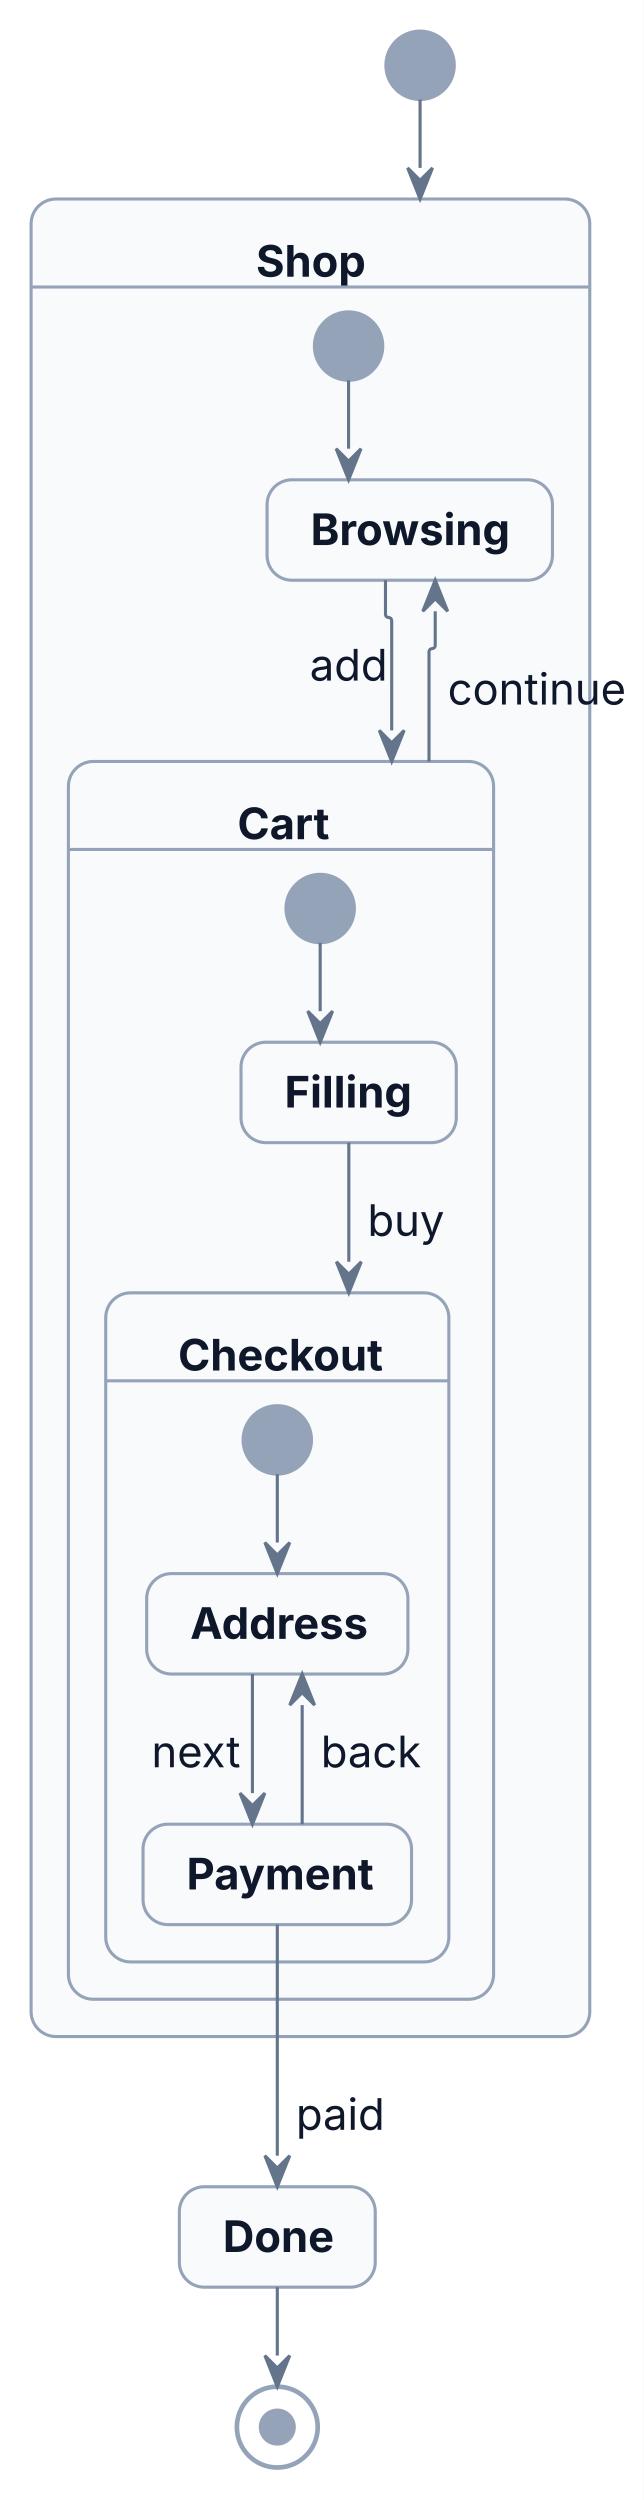
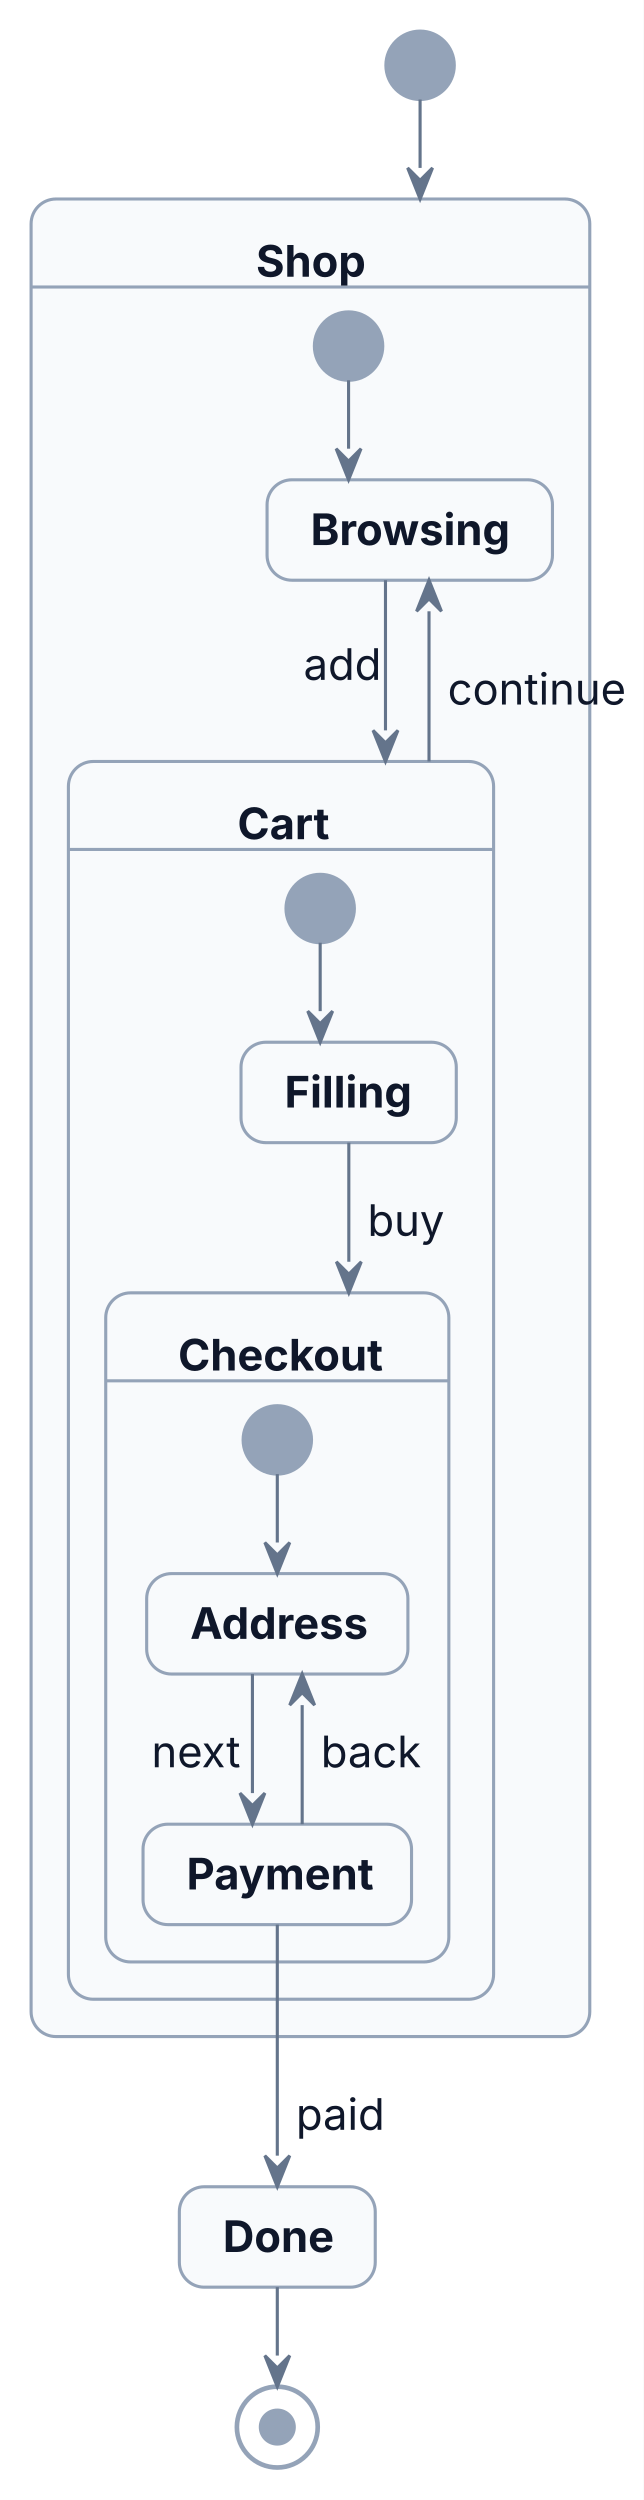
<svg xmlns="http://www.w3.org/2000/svg" width="207" height="804" viewBox="0 0 207 804">
  <rect x="0" y="0" width="207" height="804" fill="#FFFFFF" />
  <g transform="translate(10,10)">
    <g>
      <ellipse cx="125.1" cy="11" rx="11" ry="11" fill="#94A3B8" stroke="#94A3B8" stroke-width="1" />
      <rect x="0" y="54" width="179.67" height="590.96" rx="8" ry="8" fill="#F8FAFC" stroke="#94A3B8" stroke-width="1" />
      <line x1="0" y1="82.3" x2="179.67" y2="82.3" fill="none" stroke="#94A3B8" stroke-width="1" />
      <ellipse cx="102.1" cy="101.3" rx="11" ry="11" fill="#94A3B8" stroke="#94A3B8" stroke-width="1" />
      <rect x="75.89" y="144.3" width="91.78" height="32.3" rx="8" ry="8" fill="#F8FAFC" stroke="#94A3B8" stroke-width="1" />
      <rect x="12" y="234.89" width="136.74" height="398.07" rx="8" ry="8" fill="#F8FAFC" stroke="#94A3B8" stroke-width="1" />
      <line x1="12" y1="263.18" x2="148.74" y2="263.18" fill="none" stroke="#94A3B8" stroke-width="1" />
      <ellipse cx="92.97" cy="282.18" rx="11" ry="11" fill="#94A3B8" stroke="#94A3B8" stroke-width="1" />
      <rect x="67.51" y="325.18" width="69.23" height="32.3" rx="8" ry="8" fill="#F8FAFC" stroke="#94A3B8" stroke-width="1" />
      <rect x="24" y="405.78" width="110.35" height="215.18" rx="8" ry="8" fill="#F8FAFC" stroke="#94A3B8" stroke-width="1" />
      <line x1="24" y1="434.07" x2="134.35" y2="434.07" fill="none" stroke="#94A3B8" stroke-width="1" />
      <ellipse cx="79.18" cy="453.07" rx="11" ry="11" fill="#94A3B8" stroke="#94A3B8" stroke-width="1" />
      <rect x="37.17" y="496.07" width="84.01" height="32.3" rx="8" ry="8" fill="#F8FAFC" stroke="#94A3B8" stroke-width="1" />
      <rect x="36" y="576.66" width="86.35" height="32.3" rx="8" ry="8" fill="#F8FAFC" stroke="#94A3B8" stroke-width="1" />
      <rect x="47.68" y="693.26" width="63" height="32.3" rx="8" ry="8" fill="#F8FAFC" stroke="#94A3B8" stroke-width="1" />
      <ellipse cx="79.18" cy="770.55" rx="13" ry="13" fill="none" stroke="#94A3B8" stroke-width="1.5" />
      <ellipse cx="79.18" cy="770.55" rx="5.46" ry="5.46" fill="#94A3B8" stroke="#94A3B8" stroke-width="1" />
      <polyline points="125.1,22 125.1,44" fill="none" stroke="#64748B" stroke-width="1" />
      <polyline points="79.18,725.55 79.18,747.55" fill="none" stroke="#64748B" stroke-width="1" />
      <polyline points="79.18,608.96 79.18,683.26" fill="none" stroke="#64748B" stroke-width="1" />
      <polyline points="102.1,112.3 102.1,134.3" fill="none" stroke="#64748B" stroke-width="1" />
-       <path d="M113.97,176.59 L113.97,187.59 C113.97,188.14 114.42,188.59 114.97,188.59 L114.97,188.59 C115.52,188.59 115.97,189.04 115.97,189.59 L115.97,224.89" fill="none" stroke="#64748B" stroke-width="1" />
-       <path d="M127.97,234.89 L127.97,199.59 C127.97,199.04 128.42,198.59 128.97,198.59 L128.97,198.59 C129.52,198.59 129.97,198.14 129.97,197.59 L129.97,186.59" fill="none" stroke="#64748B" stroke-width="1" />
+       <polyline points="113.97,176.59 113.97,224.89" fill="none" stroke="#64748B" stroke-width="1" />
+       <polyline points="127.97,234.89 127.97,186.59" fill="none" stroke="#64748B" stroke-width="1" />
      <polyline points="92.97,293.18 92.97,315.18" fill="none" stroke="#64748B" stroke-width="1" />
      <polyline points="102.18,357.48 102.18,395.78" fill="none" stroke="#64748B" stroke-width="1" />
      <polyline points="79.18,464.07 79.18,486.07" fill="none" stroke="#64748B" stroke-width="1" />
      <polyline points="71.18,528.37 71.18,566.66" fill="none" stroke="#64748B" stroke-width="1" />
      <polyline points="87.18,576.66 87.18,538.37" fill="none" stroke="#64748B" stroke-width="1" />
    </g>
    <g>
      <text font-family="Inter, ui-sans-serif, system-ui, -apple-system, Segoe UI, DejaVu Sans, Liberation Sans, sans-serif, Noto Color Emoji, Apple Color Emoji, Segoe UI Emoji" xml:space="preserve">
        <tspan x="72.34" y="78.99" font-size="14" fill="#0F172A" font-weight="bold" textLength="35" lengthAdjust="spacing">Shop</tspan>
      </text>
      <text font-family="Inter, ui-sans-serif, system-ui, -apple-system, Segoe UI, DejaVu Sans, Liberation Sans, sans-serif, Noto Color Emoji, Apple Color Emoji, Segoe UI Emoji" xml:space="preserve">
        <tspan x="89.89" y="165.29" font-size="14" fill="#0F172A" font-weight="bold" textLength="63.78" lengthAdjust="spacing">Browsing</tspan>
      </text>
      <text font-family="Inter, ui-sans-serif, system-ui, -apple-system, Segoe UI, DejaVu Sans, Liberation Sans, sans-serif, Noto Color Emoji, Apple Color Emoji, Segoe UI Emoji" xml:space="preserve">
        <tspan x="66.37" y="259.88" font-size="14" fill="#0F172A" font-weight="bold" textLength="28" lengthAdjust="spacing">Cart</tspan>
      </text>
      <text font-family="Inter, ui-sans-serif, system-ui, -apple-system, Segoe UI, DejaVu Sans, Liberation Sans, sans-serif, Noto Color Emoji, Apple Color Emoji, Segoe UI Emoji" xml:space="preserve">
        <tspan x="81.51" y="346.18" font-size="14" fill="#0F172A" font-weight="bold" textLength="41.23" lengthAdjust="spacing">Filling</tspan>
      </text>
      <text font-family="Inter, ui-sans-serif, system-ui, -apple-system, Segoe UI, DejaVu Sans, Liberation Sans, sans-serif, Noto Color Emoji, Apple Color Emoji, Segoe UI Emoji" xml:space="preserve">
        <tspan x="47.28" y="430.77" font-size="14" fill="#0F172A" font-weight="bold" textLength="63.78" lengthAdjust="spacing">Checkout</tspan>
      </text>
      <text font-family="Inter, ui-sans-serif, system-ui, -apple-system, Segoe UI, DejaVu Sans, Liberation Sans, sans-serif, Noto Color Emoji, Apple Color Emoji, Segoe UI Emoji" xml:space="preserve">
        <tspan x="51.17" y="517.06" font-size="14" fill="#0F172A" font-weight="bold" textLength="56.01" lengthAdjust="spacing">Address</tspan>
      </text>
      <text font-family="Inter, ui-sans-serif, system-ui, -apple-system, Segoe UI, DejaVu Sans, Liberation Sans, sans-serif, Noto Color Emoji, Apple Color Emoji, Segoe UI Emoji" xml:space="preserve">
        <tspan x="50" y="597.66" font-size="14" fill="#0F172A" font-weight="bold" textLength="58.35" lengthAdjust="spacing">Payment</tspan>
      </text>
      <text font-family="Inter, ui-sans-serif, system-ui, -apple-system, Segoe UI, DejaVu Sans, Liberation Sans, sans-serif, Noto Color Emoji, Apple Color Emoji, Segoe UI Emoji" xml:space="preserve">
        <tspan x="38.72" y="558.36" font-size="14" fill="#0F172A" textLength="26.46" lengthAdjust="spacing">next</tspan>
      </text>
      <text font-family="Inter, ui-sans-serif, system-ui, -apple-system, Segoe UI, DejaVu Sans, Liberation Sans, sans-serif, Noto Color Emoji, Apple Color Emoji, Segoe UI Emoji" xml:space="preserve">
        <tspan x="93.18" y="558.36" font-size="14" fill="#0F172A" textLength="29.57" lengthAdjust="spacing">back</tspan>
      </text>
      <text font-family="Inter, ui-sans-serif, system-ui, -apple-system, Segoe UI, DejaVu Sans, Liberation Sans, sans-serif, Noto Color Emoji, Apple Color Emoji, Segoe UI Emoji" xml:space="preserve">
        <tspan x="108.18" y="387.47" font-size="14" fill="#0F172A" textLength="22.57" lengthAdjust="spacing">buy</tspan>
      </text>
      <text font-family="Inter, ui-sans-serif, system-ui, -apple-system, Segoe UI, DejaVu Sans, Liberation Sans, sans-serif, Noto Color Emoji, Apple Color Emoji, Segoe UI Emoji" xml:space="preserve">
-         <tspan x="89.62" y="208.87" font-size="14" fill="#0F172A" textLength="23.35" lengthAdjust="spacing">add</tspan>
+         <tspan x="87.62" y="208.64" font-size="14" fill="#0F172A" textLength="23.35" lengthAdjust="spacing">add</tspan>
      </text>
      <text font-family="Inter, ui-sans-serif, system-ui, -apple-system, Segoe UI, DejaVu Sans, Liberation Sans, sans-serif, Noto Color Emoji, Apple Color Emoji, Segoe UI Emoji" xml:space="preserve">
        <tspan x="133.97" y="216.58" font-size="14" fill="#0F172A" textLength="52.92" lengthAdjust="spacing">continue</tspan>
      </text>
      <text font-family="Inter, ui-sans-serif, system-ui, -apple-system, Segoe UI, DejaVu Sans, Liberation Sans, sans-serif, Noto Color Emoji, Apple Color Emoji, Segoe UI Emoji" xml:space="preserve">
        <tspan x="61.68" y="714.25" font-size="14" fill="#0F172A" font-weight="bold" textLength="35" lengthAdjust="spacing">Done</tspan>
      </text>
      <text font-family="Inter, ui-sans-serif, system-ui, -apple-system, Segoe UI, DejaVu Sans, Liberation Sans, sans-serif, Noto Color Emoji, Apple Color Emoji, Segoe UI Emoji" xml:space="preserve">
        <tspan x="85.18" y="674.95" font-size="14" fill="#0F172A" textLength="26.46" lengthAdjust="spacing">paid</tspan>
      </text>
      <polygon points="121.1,44 125.1,54 129.1,44 125.1,48" fill="#64748B" stroke="#64748B" stroke-width="1" />
      <polygon points="75.18,747.55 79.18,757.55 83.18,747.55 79.18,751.55" fill="#64748B" stroke="#64748B" stroke-width="1" />
      <polygon points="75.18,683.26 79.18,693.26 83.18,683.26 79.18,687.26" fill="#64748B" stroke="#64748B" stroke-width="1" />
      <polygon points="98.1,134.3 102.1,144.3 106.1,134.3 102.1,138.3" fill="#64748B" stroke="#64748B" stroke-width="1" />
-       <polygon points="111.97,224.89 115.97,234.89 119.97,224.89 115.97,228.89" fill="#64748B" stroke="#64748B" stroke-width="1" />
-       <polygon points="133.97,186.59 129.97,176.59 125.97,186.59 129.97,182.59" fill="#64748B" stroke="#64748B" stroke-width="1" />
+       <polygon points="109.97,224.89 113.97,234.89 117.97,224.89 113.97,228.89" fill="#64748B" stroke="#64748B" stroke-width="1" />
+       <polygon points="131.97,186.59 127.97,176.59 123.97,186.59 127.97,182.59" fill="#64748B" stroke="#64748B" stroke-width="1" />
      <polygon points="88.97,315.18 92.97,325.18 96.97,315.18 92.97,319.18" fill="#64748B" stroke="#64748B" stroke-width="1" />
      <polygon points="98.18,395.78 102.18,405.78 106.18,395.78 102.18,399.78" fill="#64748B" stroke="#64748B" stroke-width="1" />
      <polygon points="75.18,486.07 79.18,496.07 83.18,486.07 79.18,490.07" fill="#64748B" stroke="#64748B" stroke-width="1" />
      <polygon points="67.18,566.66 71.18,576.66 75.18,566.66 71.18,570.66" fill="#64748B" stroke="#64748B" stroke-width="1" />
      <polygon points="91.18,538.37 87.18,528.37 83.18,538.37 87.18,534.37" fill="#64748B" stroke="#64748B" stroke-width="1" />
    </g>
  </g>
</svg>
